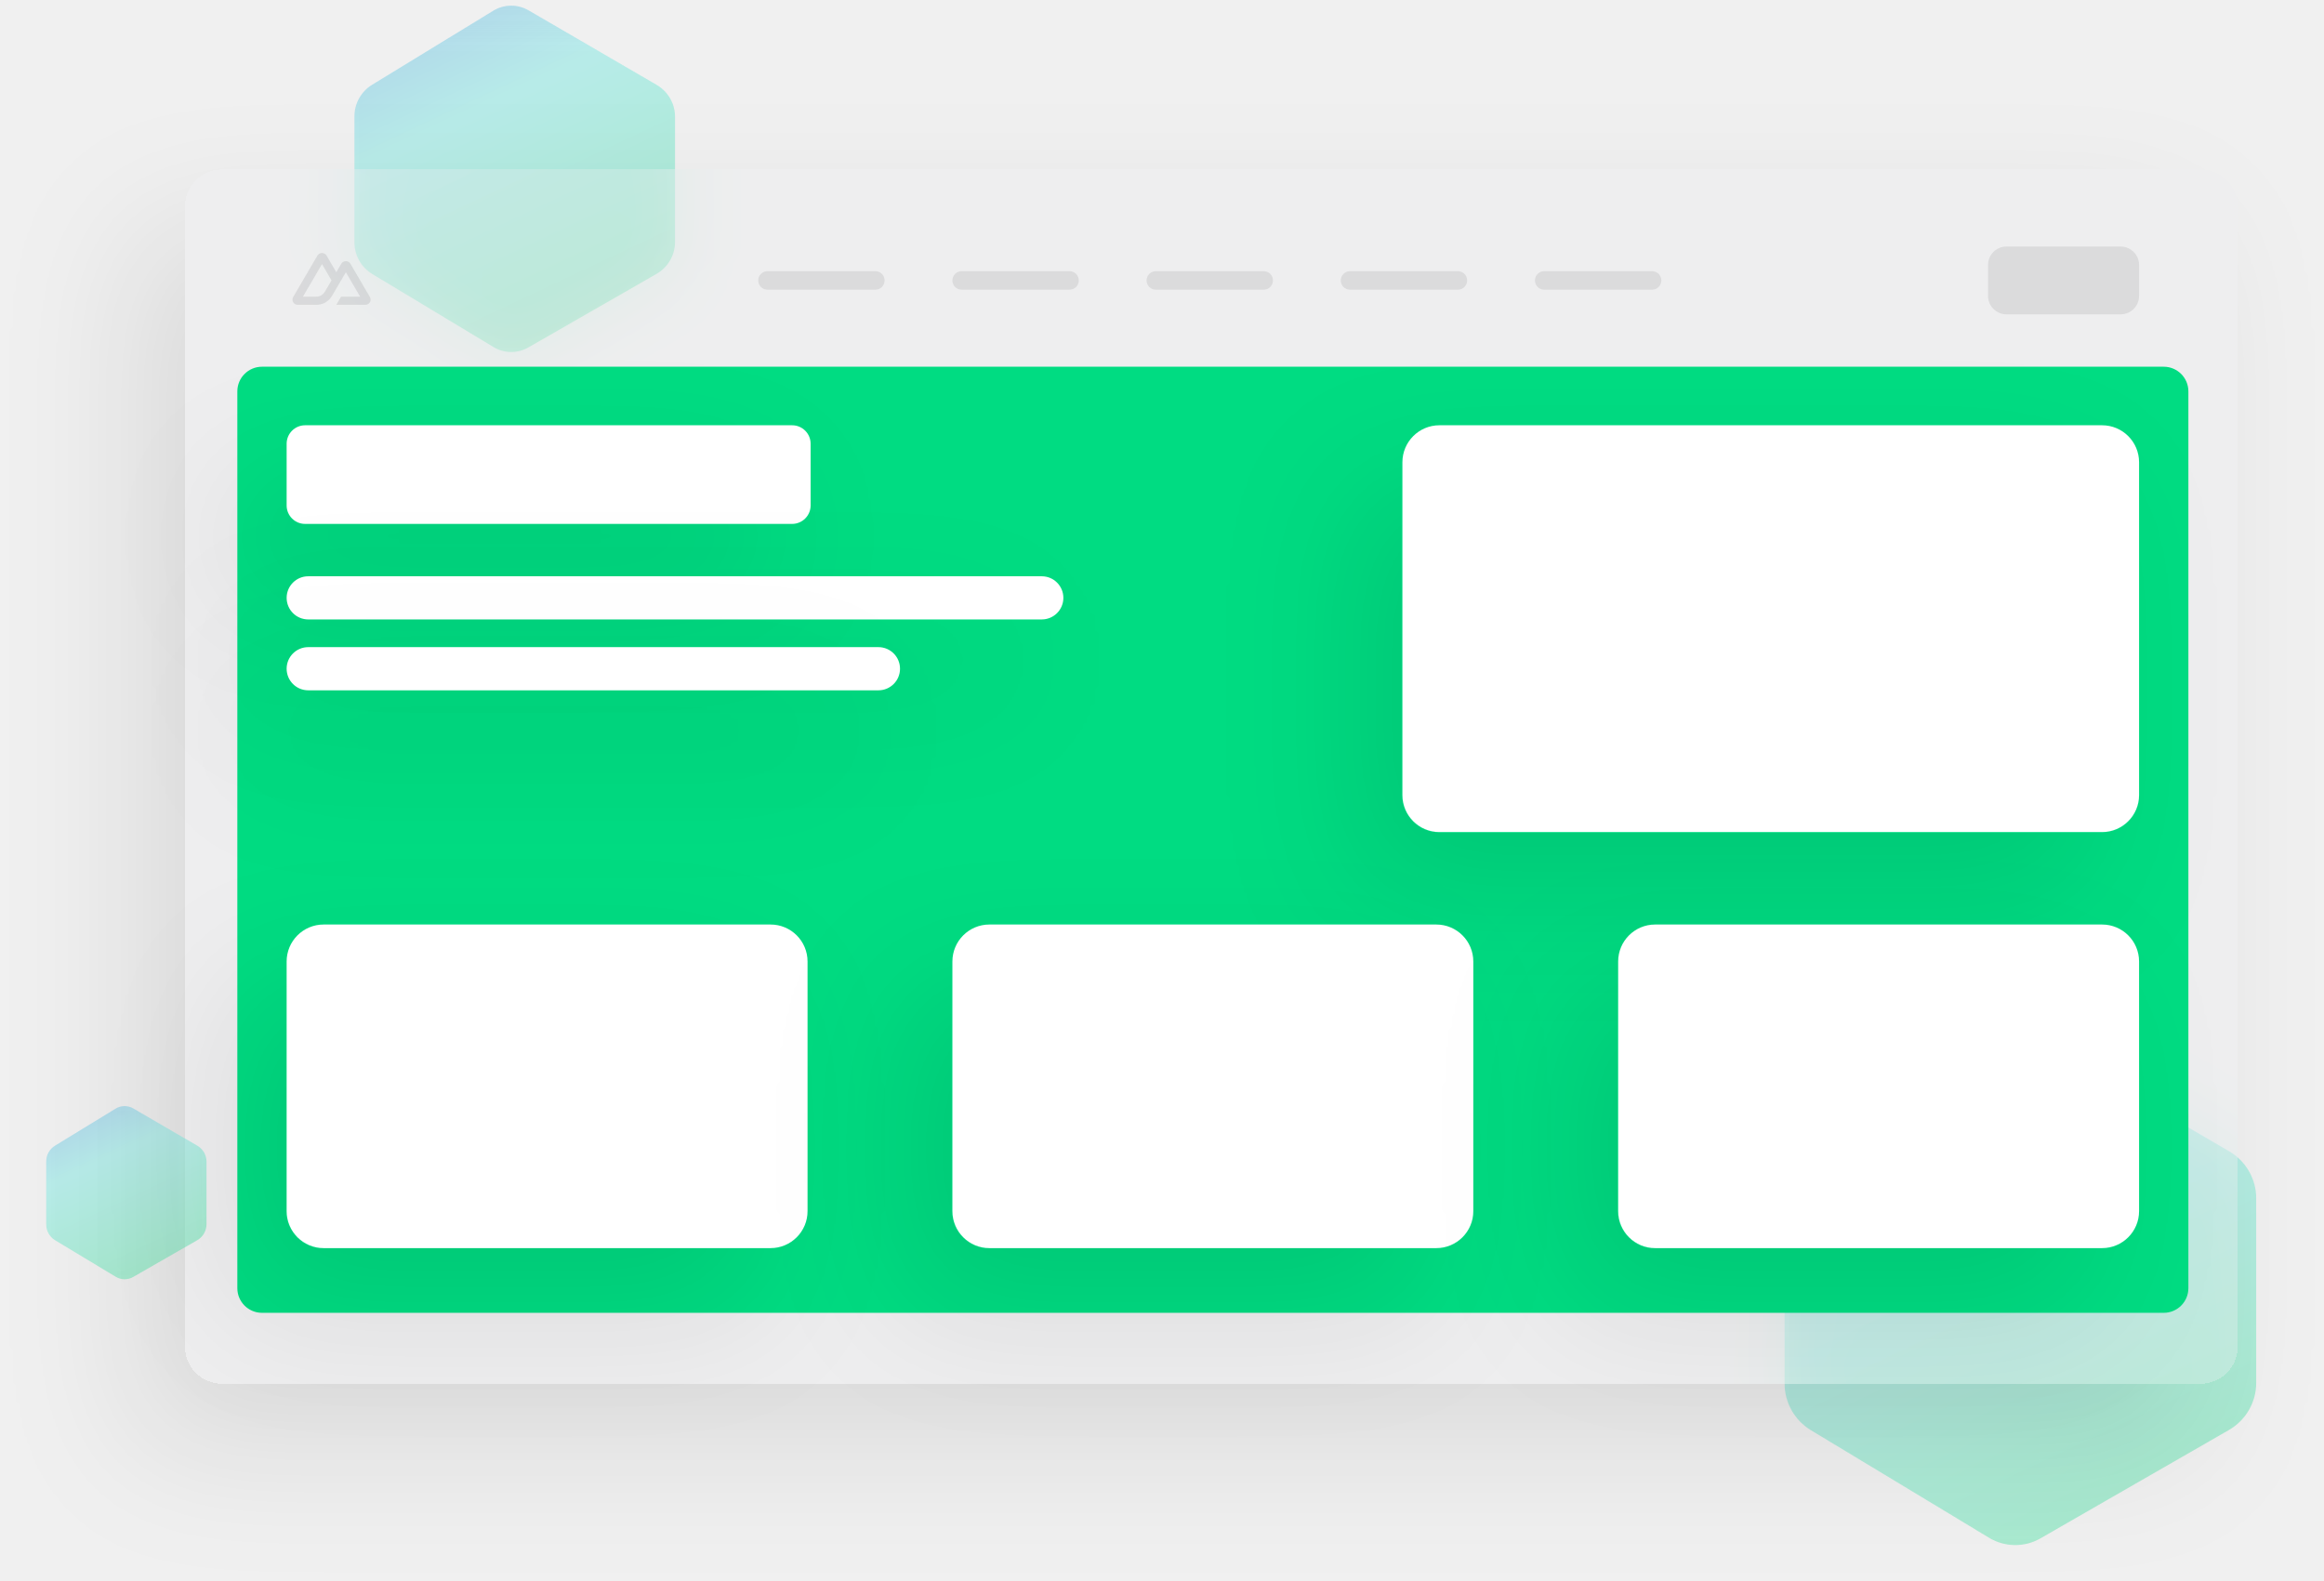
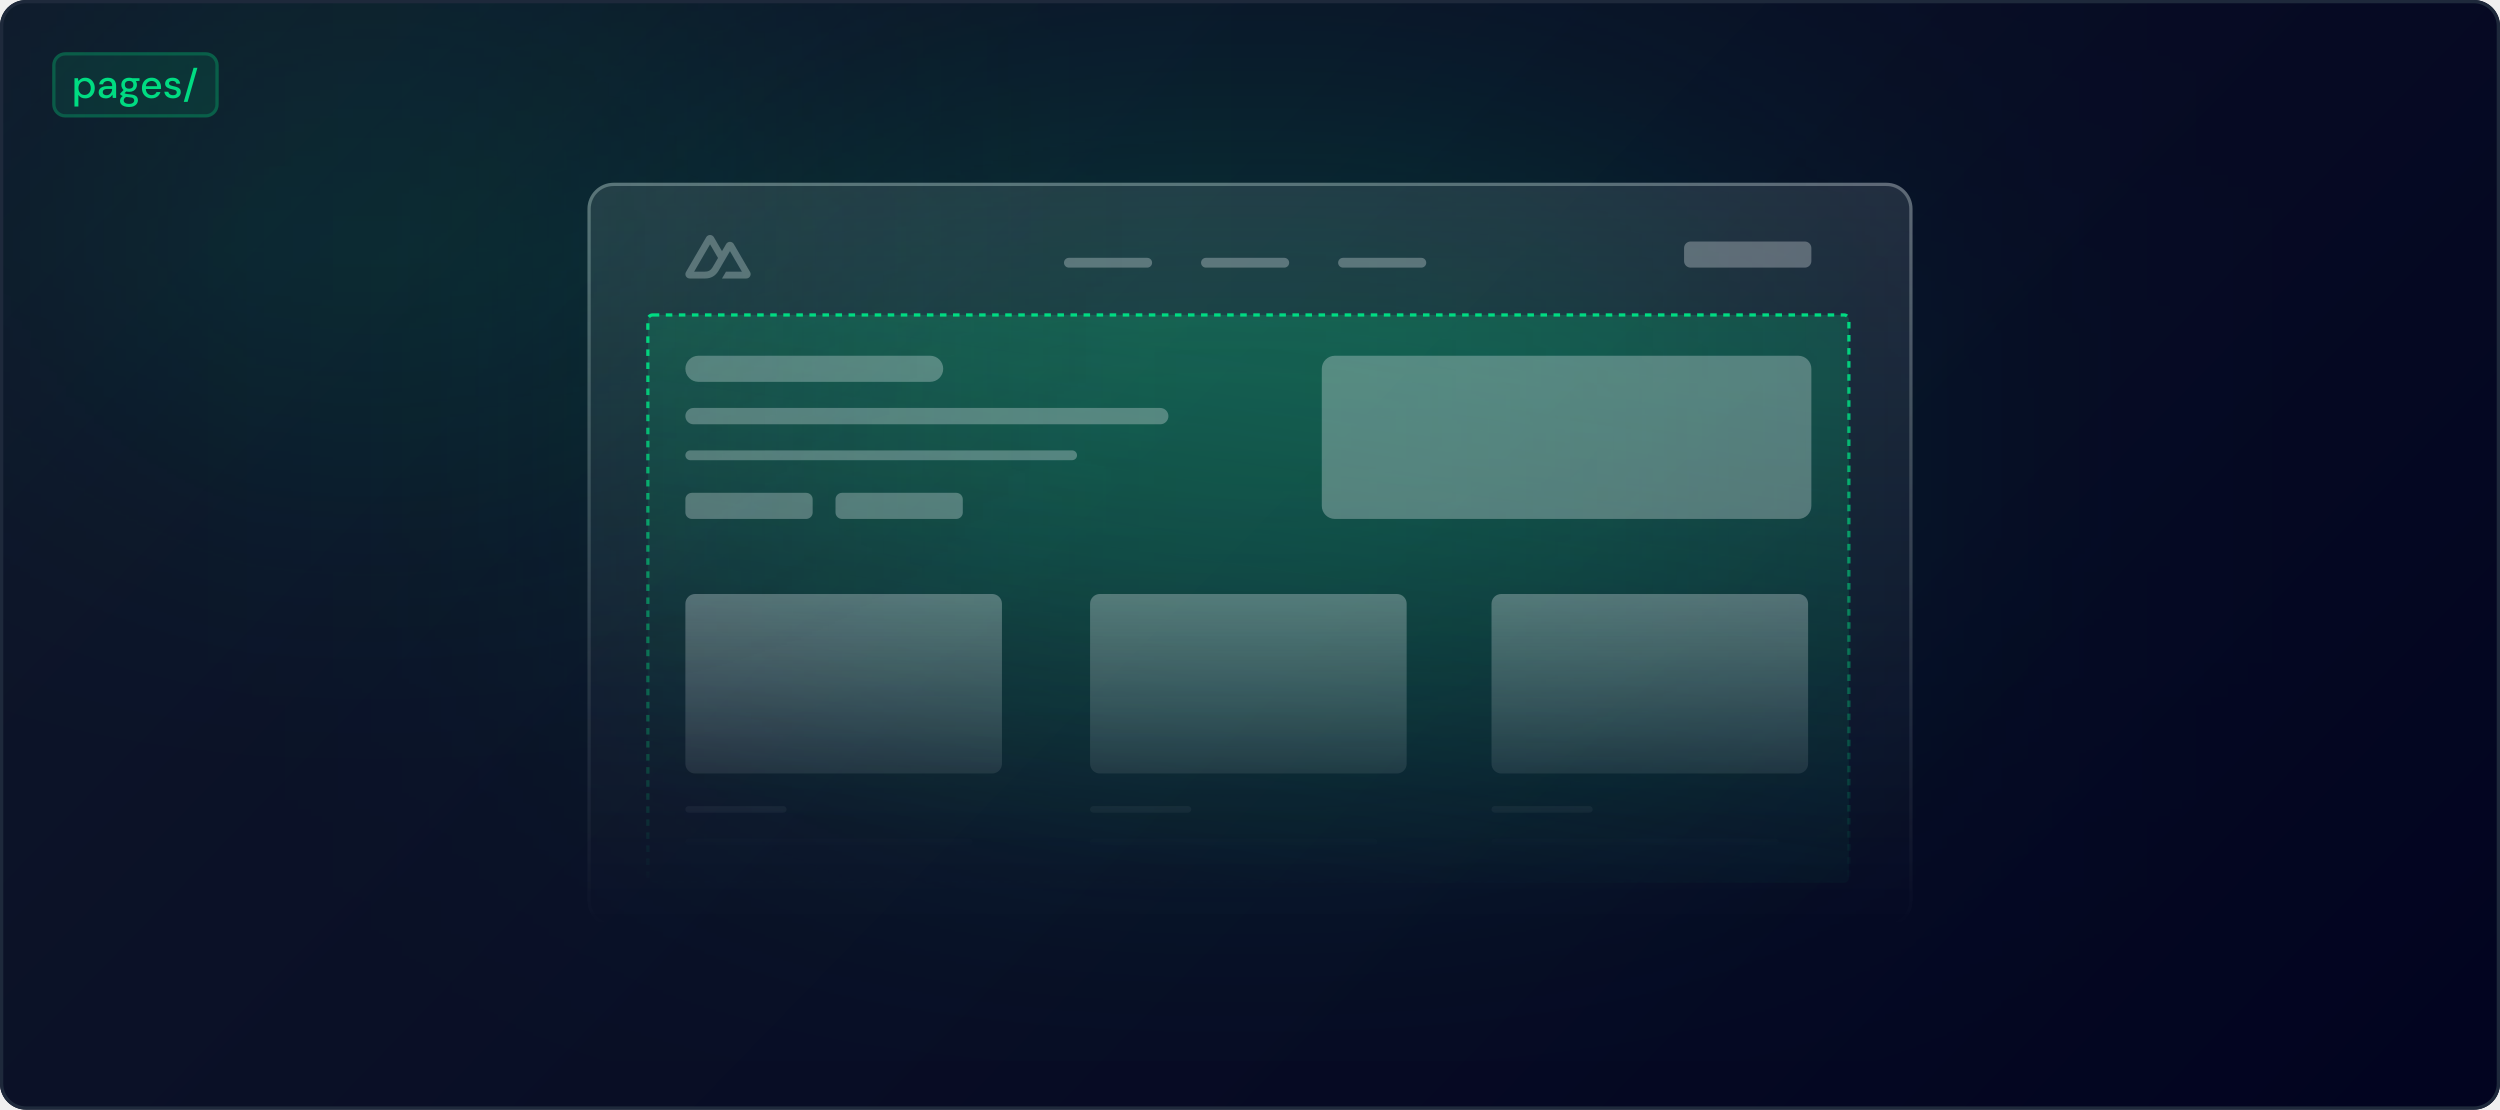
- <svg xmlns="http://www.w3.org/2000/svg" xmlns:xlink="http://www.w3.org/1999/xlink" fill="none" height="513" viewBox="0 0 754 513" width="754">
-   <filter id="a" color-interpolation-filters="sRGB" filterUnits="userSpaceOnUse" height="195.721" width="183.053" x="563.973" y="320.674">
-     <feFlood flood-opacity="0" result="BackgroundImageFix" />
-     <feGaussianBlur in="BackgroundImage" stdDeviation="7.513" />
-     <feComposite in2="SourceAlpha" operator="in" result="effect1_backgroundBlur_7267_84038" />
-     <feBlend in="SourceGraphic" in2="effect1_backgroundBlur_7267_84038" mode="normal" result="shape" />
-   </filter>
-   <filter id="b" color-interpolation-filters="sRGB" filterUnits="userSpaceOnUse" height="142.436" width="134.053" x="99.973" y="-13.195">
-     <feFlood flood-opacity="0" result="BackgroundImageFix" />
-     <feGaussianBlur in="BackgroundImage" stdDeviation="7.513" />
-     <feComposite in2="SourceAlpha" operator="in" result="effect1_backgroundBlur_7267_84038" />
-     <feBlend in="SourceGraphic" in2="effect1_backgroundBlur_7267_84038" mode="normal" result="shape" />
-   </filter>
-   <filter id="c" color-interpolation-filters="sRGB" filterUnits="userSpaceOnUse" height="482" width="754" x="0" y="31">
-     <feFlood flood-opacity="0" result="BackgroundImageFix" />
-     <feGaussianBlur in="BackgroundImage" stdDeviation="10" />
-     <feComposite in2="SourceAlpha" operator="in" result="effect1_backgroundBlur_7267_84038" />
-     <feColorMatrix in="SourceAlpha" result="hardAlpha" type="matrix" values="0 0 0 0 0 0 0 0 0 0 0 0 0 0 0 0 0 0 127 0" />
-     <feOffset dx="-16" dy="20" />
-     <feGaussianBlur stdDeviation="22" />
-     <feComposite in2="hardAlpha" operator="out" />
-     <feColorMatrix type="matrix" values="0 0 0 0 0 0 0 0 0 0 0 0 0 0 0 0 0 0 0.09 0" />
-     <feBlend in2="effect1_backgroundBlur_7267_84038" mode="normal" result="effect2_dropShadow_7267_84038" />
-     <feBlend in="SourceGraphic" in2="effect2_dropShadow_7267_84038" mode="normal" result="shape" />
-   </filter>
-   <filter id="d" color-interpolation-filters="sRGB" filterUnits="userSpaceOnUse" height="220" width="327" x="395" y="114">
-     <feFlood flood-opacity="0" result="BackgroundImageFix" />
-     <feGaussianBlur in="BackgroundImage" stdDeviation="10" />
-     <feComposite in2="SourceAlpha" operator="in" result="effect1_backgroundBlur_7267_84038" />
-     <feColorMatrix in="SourceAlpha" result="hardAlpha" type="matrix" values="0 0 0 0 0 0 0 0 0 0 0 0 0 0 0 0 0 0 127 0" />
-     <feOffset dx="-16" dy="20" />
-     <feGaussianBlur stdDeviation="22" />
-     <feComposite in2="hardAlpha" operator="out" />
-     <feColorMatrix type="matrix" values="0 0 0 0 0 0 0 0 0 0 0 0 0 0 0 0 0 0 0.09 0" />
-     <feBlend in2="effect1_backgroundBlur_7267_84038" mode="normal" result="effect2_dropShadow_7267_84038" />
-     <feBlend in="SourceGraphic" in2="effect2_dropShadow_7267_84038" mode="normal" result="shape" />
-   </filter>
-   <filter id="e" color-interpolation-filters="sRGB" filterUnits="userSpaceOnUse" height="86.245" width="82.053" x="-.027" y="343.889">
-     <feFlood flood-opacity="0" result="BackgroundImageFix" />
-     <feGaussianBlur in="BackgroundImage" stdDeviation="7.513" />
-     <feComposite in2="SourceAlpha" operator="in" result="effect1_backgroundBlur_7267_84038" />
-     <feBlend in="SourceGraphic" in2="effect1_backgroundBlur_7267_84038" mode="normal" result="shape" />
-   </filter>
-   <filter id="f" color-interpolation-filters="sRGB" filterUnits="userSpaceOnUse" height="193" width="257" x="33" y="276">
-     <feFlood flood-opacity="0" result="BackgroundImageFix" />
-     <feGaussianBlur in="BackgroundImage" stdDeviation="10" />
-     <feComposite in2="SourceAlpha" operator="in" result="effect1_backgroundBlur_7267_84038" />
-     <feColorMatrix in="SourceAlpha" result="hardAlpha" type="matrix" values="0 0 0 0 0 0 0 0 0 0 0 0 0 0 0 0 0 0 127 0" />
-     <feOffset dx="-16" dy="20" />
-     <feGaussianBlur stdDeviation="22" />
-     <feComposite in2="hardAlpha" operator="out" />
-     <feColorMatrix type="matrix" values="0 0 0 0 0 0 0 0 0 0 0 0 0 0 0 0 0 0 0.09 0" />
-     <feBlend in2="effect1_backgroundBlur_7267_84038" mode="normal" result="effect2_dropShadow_7267_84038" />
-     <feBlend in="SourceGraphic" in2="effect2_dropShadow_7267_84038" mode="normal" result="shape" />
-   </filter>
-   <filter id="g" color-interpolation-filters="sRGB" filterUnits="userSpaceOnUse" height="193" width="257" x="249" y="276">
-     <feFlood flood-opacity="0" result="BackgroundImageFix" />
-     <feGaussianBlur in="BackgroundImage" stdDeviation="10" />
-     <feComposite in2="SourceAlpha" operator="in" result="effect1_backgroundBlur_7267_84038" />
-     <feColorMatrix in="SourceAlpha" result="hardAlpha" type="matrix" values="0 0 0 0 0 0 0 0 0 0 0 0 0 0 0 0 0 0 127 0" />
-     <feOffset dx="-16" dy="20" />
-     <feGaussianBlur stdDeviation="22" />
-     <feComposite in2="hardAlpha" operator="out" />
-     <feColorMatrix type="matrix" values="0 0 0 0 0 0 0 0 0 0 0 0 0 0 0 0 0 0 0.09 0" />
-     <feBlend in2="effect1_backgroundBlur_7267_84038" mode="normal" result="effect2_dropShadow_7267_84038" />
-     <feBlend in="SourceGraphic" in2="effect2_dropShadow_7267_84038" mode="normal" result="shape" />
-   </filter>
-   <filter id="h" color-interpolation-filters="sRGB" filterUnits="userSpaceOnUse" height="193" width="257" x="465" y="276">
-     <feFlood flood-opacity="0" result="BackgroundImageFix" />
-     <feGaussianBlur in="BackgroundImage" stdDeviation="10" />
-     <feComposite in2="SourceAlpha" operator="in" result="effect1_backgroundBlur_7267_84038" />
-     <feColorMatrix in="SourceAlpha" result="hardAlpha" type="matrix" values="0 0 0 0 0 0 0 0 0 0 0 0 0 0 0 0 0 0 127 0" />
-     <feOffset dx="-16" dy="20" />
-     <feGaussianBlur stdDeviation="22" />
-     <feComposite in2="hardAlpha" operator="out" />
-     <feColorMatrix type="matrix" values="0 0 0 0 0 0 0 0 0 0 0 0 0 0 0 0 0 0 0.09 0" />
-     <feBlend in2="effect1_backgroundBlur_7267_84038" mode="normal" result="effect2_dropShadow_7267_84038" />
-     <feBlend in="SourceGraphic" in2="effect2_dropShadow_7267_84038" mode="normal" result="shape" />
-   </filter>
-   <filter id="i" color-interpolation-filters="sRGB" filterUnits="userSpaceOnUse" height="120" width="258" x="33" y="114">
-     <feFlood flood-opacity="0" result="BackgroundImageFix" />
-     <feGaussianBlur in="BackgroundImage" stdDeviation="10" />
-     <feComposite in2="SourceAlpha" operator="in" result="effect1_backgroundBlur_7267_84038" />
-     <feColorMatrix in="SourceAlpha" result="hardAlpha" type="matrix" values="0 0 0 0 0 0 0 0 0 0 0 0 0 0 0 0 0 0 127 0" />
-     <feOffset dx="-16" dy="20" />
-     <feGaussianBlur stdDeviation="22" />
-     <feComposite in2="hardAlpha" operator="out" />
-     <feColorMatrix type="matrix" values="0 0 0 0 0 0 0 0 0 0 0 0 0 0 0 0 0 0 0.09 0" />
-     <feBlend in2="effect1_backgroundBlur_7267_84038" mode="normal" result="effect2_dropShadow_7267_84038" />
-     <feBlend in="SourceGraphic" in2="effect2_dropShadow_7267_84038" mode="normal" result="shape" />
-   </filter>
-   <filter id="j" color-interpolation-filters="sRGB" filterUnits="userSpaceOnUse" height="102" width="340" x="33" y="163">
-     <feFlood flood-opacity="0" result="BackgroundImageFix" />
-     <feGaussianBlur in="BackgroundImage" stdDeviation="10" />
-     <feComposite in2="SourceAlpha" operator="in" result="effect1_backgroundBlur_7267_84038" />
-     <feColorMatrix in="SourceAlpha" result="hardAlpha" type="matrix" values="0 0 0 0 0 0 0 0 0 0 0 0 0 0 0 0 0 0 127 0" />
-     <feOffset dx="-16" dy="20" />
-     <feGaussianBlur stdDeviation="22" />
-     <feComposite in2="hardAlpha" operator="out" />
-     <feColorMatrix type="matrix" values="0 0 0 0 0 0 0 0 0 0 0 0 0 0 0 0 0 0 0.09 0" />
-     <feBlend in2="effect1_backgroundBlur_7267_84038" mode="normal" result="effect2_dropShadow_7267_84038" />
-     <feBlend in="SourceGraphic" in2="effect2_dropShadow_7267_84038" mode="normal" result="shape" />
-   </filter>
-   <filter id="k" color-interpolation-filters="sRGB" filterUnits="userSpaceOnUse" height="102" width="287" x="33" y="186">
-     <feFlood flood-opacity="0" result="BackgroundImageFix" />
-     <feGaussianBlur in="BackgroundImage" stdDeviation="10" />
-     <feComposite in2="SourceAlpha" operator="in" result="effect1_backgroundBlur_7267_84038" />
-     <feColorMatrix in="SourceAlpha" result="hardAlpha" type="matrix" values="0 0 0 0 0 0 0 0 0 0 0 0 0 0 0 0 0 0 127 0" />
-     <feOffset dx="-16" dy="20" />
-     <feGaussianBlur stdDeviation="22" />
-     <feComposite in2="hardAlpha" operator="out" />
-     <feColorMatrix type="matrix" values="0 0 0 0 0 0 0 0 0 0 0 0 0 0 0 0 0 0 0.09 0" />
-     <feBlend in2="effect1_backgroundBlur_7267_84038" mode="normal" result="effect2_dropShadow_7267_84038" />
-     <feBlend in="SourceGraphic" in2="effect2_dropShadow_7267_84038" mode="normal" result="shape" />
-   </filter>
-   <linearGradient id="l">
-     <stop offset="0" stop-color="#00dc82" />
-     <stop offset=".5" stop-color="#36e4da" />
-     <stop offset="1" stop-color="#0047e1" />
-   </linearGradient>
-   <linearGradient id="m" gradientUnits="userSpaceOnUse" x1="655.41" x2="557.503" xlink:href="#l" y1="504" y2="296.381" />
-   <linearGradient id="n" gradientUnits="userSpaceOnUse" x1="166.939" x2="100.608" xlink:href="#l" y1="116" y2="-24.945" />
-   <linearGradient id="o" gradientUnits="userSpaceOnUse" x1="40.969" x2="7.804" xlink:href="#l" y1="416" y2="345.528" />
-   <g filter="url(#a)">
-     <path d="m645.319 498.982-57.788-34.893c-5.295-3.197-8.531-8.931-8.531-15.117v-.347-59.686-.341c0-6.15 3.197-11.857 8.441-15.068l57.79-35.387c5.205-3.188 11.63-3.258 16.898-.187l61.118 35.639c5.42 3.161 8.753 8.963 8.753 15.237v.359 59.184.364c0 6.309-3.372 12.138-8.842 15.283l-61.12 35.143c-5.221 3.002-11.559 2.933-16.719-.183z" fill="url(#m)" fill-opacity=".3" />
-   </g>
-   <g filter="url(#b)">
-     <path d="m160.079 112.596-39.28-23.67c-3.599-2.169-5.799-6.064-5.799-10.265v-.225-40.489-.222c0-4.177 2.174-8.053 5.738-10.231l39.282-24.005c3.538-2.162 7.905-2.21 11.486-.126l41.544 24.176c3.684 2.144 5.95 6.084 5.95 10.347v.233 40.148.236c0 4.286-2.293 8.245-6.01 10.378l-41.546 23.84c-3.549 2.037-7.857 1.99-11.365-.124z" fill="url(#n)" fill-opacity=".3" />
-   </g>
-   <g filter="url(#c)">
-     <rect fill="#e4e4e7" fill-opacity=".3" height="394" rx="12" shape-rendering="crispEdges" width="666" x="60" y="55" />
-   </g>
-   <g opacity=".1">
-     <path d="m109.112 98.91h9.427c.299 0.0.593-.078.852-.225.26-.148.475-.36.625-.616.149-.256.228-.546.228-.841 0-.295-.079-.585-.229-.841l-6.331-10.813c-.15-.256-.365-.468-.624-.616s-.553-.225-.853-.225c-.299 0-.593.078-.852.225-.26.148-.475.36-.625.616l-1.618 2.767-3.165-5.41c-.15-.256-.365-.468-.625-.616-.259-.148-.553-.225-.853-.225-.299 0-.593.078-.853.225-.259.148-.474.36-.624.616l-7.878 13.456c-.15.256-.229.546-.229.841-0.0.295.079.585.228.841.15.256.365.468.624.616.259.148.553.225.853.225h5.918c2.344 0 4.073-1.016 5.263-2.997l2.889-4.933 1.547-2.64 4.643 7.929h-6.19zm-6.701-2.643-4.129-.001 6.19-10.572 3.089 5.286-2.068 3.533c-.79 1.286-1.688 1.754-3.082 1.754z" fill="#18181b" />
-     <g fill="#27272a">
-       <rect height="22" rx="6" width="49" x="645" y="80" />
-       <rect height="6" rx="3" width="41" x="246" y="88" />
-       <rect height="6" rx="3" width="41" x="309" y="88" />
-       <rect height="6" rx="3" width="41" x="372" y="88" />
-       <rect height="6" rx="3" width="41" x="435" y="88" />
-       <rect height="6" rx="3" width="41" x="498" y="88" />
+ <svg xmlns="http://www.w3.org/2000/svg" width="766" height="340" fill="none" viewBox="0 0 766 340">
+   <g clip-path="url(#a)">
+     <rect width="766" height="340" fill="url(#b)" rx="8" />
+     <rect width="406" height="228" x="180" y="56" fill="url(#c)" fill-opacity=".12" rx="8" />
+     <rect width="405" height="227" x="180.5" y="56.5" stroke="url(#d)" stroke-opacity=".3" rx="7.5" />
+     <rect width="368" height="174" x="198.5" y="96.5" fill="url(#e)" fill-opacity=".2" stroke="url(#f)" stroke-dasharray="2 2" rx="1.5" />
+     <g filter="url(#g)">
+       <path fill="#00DC82" d="M529 115v37H231v-37z" />
+     </g>
+     <path fill="#F1F5F9" fill-opacity=".3" fill-rule="evenodd" d="M214 108.997c-2.209 0-4 1.791-4 4s1.791 4 4 4h71c2.209 0 4-1.791 4-4s-1.791-4-4-4h-71Zm-1.5 16.004c-1.381 0-2.5 1.119-2.5 2.5s1.119 2.5 2.5 2.5h143c1.381 0 2.5-1.119 2.5-2.5s-1.119-2.5-2.5-2.5h-143Zm-2.5 14.5c0-.828.672-1.5 1.5-1.5h117c.828 0 1.5.672 1.5 1.5s-.672 1.5-1.5 1.5h-117c-.828 0-1.5-.672-1.5-1.5Zm2 11.5c-1.105 0-2 .895-2 2v4c0 1.105.895 2 2 2h35c1.105 0 2-.895 2-2v-4c0-1.105-.895-2-2-2h-35Zm44 2c0-1.105.895-2 2-2h35c1.105 0 2 .895 2 2v4c0 1.105-.895 2-2 2h-35c-1.105 0-2-.895-2-2v-4Zm153-44c-2.209 0-4 1.791-4 4v42c0 2.209 1.791 4 4 4h142c2.209 0 4-1.791 4-4v-42c0-2.209-1.791-4-4-4H409Z" clip-rule="evenodd" />
+     <path fill="#F1F5F9" fill-opacity=".3" d="M221.22 85.333h7.435c.236 0 .468-.062.673-.179.204-.117.374-.285.492-.488S230 84.234 230 84c0-.234-.062-.464-.181-.667l-4.993-8.571c-.118-.203-.287-.371-.492-.488-.204-.117-.436-.179-.672-.179-.236 0-.468.062-.673.179-.204.117-.374.285-.492.488l-1.277 2.193-2.496-4.289c-.118-.203-.288-.371-.492-.488-.205-.117-.437-.179-.673-.179-.236 0-.468.062-.673.179-.204.117-.374.285-.492.488l-6.213 10.667c-.119.203-.181.432-.181.667 0 .234.062.464.18.667.118.203.288.371.492.488.205.117.437.179.673.179h4.667c1.849 0 3.213-.805 4.151-2.376l2.278-3.91 1.22-2.093 3.662 6.286h-4.882l-1.221 2.093Zm-5.284-2.095-3.257-.001 4.882-8.38 2.436 4.19-1.631 2.801c-.623 1.019-1.331 1.39-2.43 1.39Z" />
+     <path stroke="#F1F5F9" stroke-linecap="round" stroke-opacity=".3" stroke-width="3" d="M327.5 80.5h24M369.5 80.5h24M411.5 80.5h24" />
+     <rect width="39" height="8" x="516" y="74" fill="#F1F5F9" fill-opacity=".3" rx="2" />
+     <path fill="url(#h)" fill-opacity=".3" fill-rule="evenodd" d="M210 184.999c0-1.657 1.343-3 3-3h91c1.657 0 3 1.343 3 3v49c0 1.657-1.343 3-3 3h-91c-1.657 0-3-1.343-3-3v-49Zm0 63c0-.552.448-1 1-1h29c.552 0 1 .448 1 1s-.448 1-1 1h-29c-.552 0-1-.448-1-1Zm1 9c-.552 0-1 .448-1 1s.448 1 1 1h86c.552 0 1-.448 1-1s-.448-1-1-1h-86Z" clip-rule="evenodd" />
+     <path fill="url(#i)" fill-opacity=".3" fill-rule="evenodd" d="M457 184.999c0-1.657 1.343-3 3-3h91c1.657 0 3 1.343 3 3v49c0 1.657-1.343 3-3 3h-91c-1.657 0-3-1.343-3-3v-49Zm0 63c0-.552.448-1 1-1h29c.552 0 1 .448 1 1s-.448 1-1 1h-29c-.552 0-1-.448-1-1Zm1 9c-.552 0-1 .448-1 1s.448 1 1 1h86c.552 0 1-.448 1-1s-.448-1-1-1h-86Z" clip-rule="evenodd" />
+     <path fill="url(#j)" fill-opacity=".3" fill-rule="evenodd" d="M334 184.999c0-1.657 1.343-3 3-3h91c1.657 0 3 1.343 3 3v49c0 1.657-1.343 3-3 3h-91c-1.657 0-3-1.343-3-3v-49Zm0 63c0-.552.448-1 1-1h29c.552 0 1 .448 1 1s-.448 1-1 1h-29c-.552 0-1-.448-1-1Zm1 9c-.552 0-1 .448-1 1s.448 1 1 1h86c.552 0 1-.448 1-1s-.448-1-1-1h-86Z" clip-rule="evenodd" />
+     <rect width="51" height="20" x="16" y="16" fill="#00DC82" fill-opacity=".1" rx="4" />
+     <path fill="#00DC82" d="M22.816 32.64v-8.688h1.08l.12.936c.128-.184.288-.356.48-.516.192-.168.42-.304.684-.408.272-.104.588-.156.948-.156.576 0 1.08.14 1.512.42.44.28.78.66 1.02 1.14.248.472.372 1.012.372 1.62 0 .608-.124 1.152-.372 1.632-.248.472-.592.844-1.032 1.116-.432.272-.936.408-1.512.408-.472 0-.888-.092-1.248-.276-.36-.192-.644-.456-.852-.792v3.564h-1.2Zm3.108-3.54c.368 0 .692-.088.972-.264.288-.176.512-.424.672-.744.168-.32.252-.692.252-1.116 0-.424-.084-.792-.252-1.104-.16-.32-.384-.568-.672-.744-.28-.184-.604-.276-.972-.276-.376 0-.708.092-.996.276-.28.176-.5.424-.66.744-.16.312-.24.68-.24 1.104 0 .424.08.796.24 1.116.16.32.38.568.66.744.288.176.62.264.996.264Zm6.513 1.044c-.496 0-.908-.084-1.236-.252-.328-.168-.572-.392-.732-.672-.16-.288-.24-.596-.24-.924 0-.4.104-.74.312-1.02.208-.288.504-.508.888-.66.384-.152.844-.228 1.38-.228h1.572c0-.352-.052-.644-.156-.876-.104-.232-.26-.404-.468-.516-.2-.12-.456-.18-.768-.18-.36 0-.668.088-.924.264-.256.168-.416.42-.48.756h-1.2c.048-.424.192-.784.432-1.08.248-.304.564-.536.948-.696.384-.168.792-.252 1.224-.252.568 0 1.044.1 1.428.3.384.2.672.484.864.852.2.36.3.792.3 1.296V30h-1.044l-.096-1.02c-.088.16-.192.312-.312.456-.12.144-.264.268-.432.372-.16.104-.348.184-.564.24-.208.064-.44.096-.696.096Zm.228-.972c.256 0 .488-.052.696-.156.208-.104.384-.244.528-.42.152-.184.264-.388.336-.612.08-.232.124-.468.132-.708v-.036h-1.428c-.344 0-.624.044-.84.132-.208.08-.36.192-.456.336-.096.144-.144.312-.144.504 0 .2.044.372.132.516.096.136.232.244.408.324.176.08.388.12.636.12Zm6.908 3.612c-.552 0-1.04-.072-1.464-.216-.424-.136-.752-.348-.984-.636-.232-.288-.348-.64-.348-1.056 0-.216.048-.436.144-.66.096-.216.252-.424.468-.624.216-.2.508-.38.876-.54l.672.54c-.408.152-.684.332-.828.54-.136.216-.204.424-.204.624 0 .24.072.44.216.6.144.16.34.28.588.36.256.08.544.12.864.12.312 0 .584-.044.816-.132.232-.088.412-.212.54-.372.128-.16.192-.348.192-.564 0-.256-.096-.472-.288-.648-.192-.168-.56-.268-1.104-.3-.456-.032-.844-.076-1.164-.132-.312-.056-.58-.124-.804-.204-.216-.08-.4-.168-.552-.264-.144-.096-.268-.196-.372-.3v-.276l1.2-1.236.972.336-1.308 1.212.252-.54c.088.056.172.112.252.168.08.048.188.092.324.132.136.04.32.076.552.108.232.032.536.064.912.096.544.04.98.136 1.308.288.336.152.58.356.732.612.152.256.228.56.228.912 0 .344-.096.672-.288.984-.184.312-.476.568-.876.768-.392.2-.9.3-1.524.3Zm0-4.644c-.512 0-.948-.096-1.308-.288-.352-.192-.624-.452-.816-.78-.184-.328-.276-.692-.276-1.092 0-.408.092-.772.276-1.092.192-.328.468-.588.828-.78.36-.2.792-.3 1.296-.3s.932.1 1.284.3c.36.192.632.452.816.78.192.32.288.684.288 1.092 0 .4-.096.764-.288 1.092-.184.328-.456.588-.816.78-.352.192-.78.288-1.284.288Zm0-.96c.392 0 .704-.1.936-.3.232-.208.348-.508.348-.9s-.116-.688-.348-.888c-.232-.208-.544-.312-.936-.312s-.708.104-.948.312c-.24.2-.36.496-.36.888s.12.692.36.9c.24.2.556.3.948.3Zm.984-2.28-.288-.948h2.484v.828l-2.196.12Zm5.901 5.244c-.576 0-1.088-.132-1.536-.396-.448-.264-.8-.632-1.056-1.104-.248-.472-.372-1.02-.372-1.644 0-.64.124-1.196.372-1.668.256-.48.608-.852 1.056-1.116.448-.272.968-.408 1.56-.408.592 0 1.1.132 1.524.396.424.264.752.616.984 1.056.232.432.348.912.348 1.44 0 .08-.004.168-.012.264 0 .088-.004.188-.012.3h-4.944v-.852h3.768c-.024-.504-.192-.896-.504-1.176-.312-.288-.7-.432-1.164-.432-.328 0-.628.076-.9.228-.272.144-.492.36-.66.648-.16.28-.24.636-.24 1.068v.336c0 .448.08.828.24 1.14.168.304.388.536.66.696.272.152.568.228.888.228.384 0 .7-.084.948-.252.248-.168.432-.396.552-.684h1.2c-.104.368-.28.7-.528.996-.248.288-.556.516-.924.684-.36.168-.776.252-1.248.252Zm6.553 0c-.512 0-.96-.084-1.344-.252-.384-.168-.688-.404-.912-.708-.224-.304-.36-.66-.408-1.068h1.224c.04.192.116.368.228.528.12.16.28.288.48.384.208.096.452.144.732.144.264 0 .48-.036.648-.108.176-.08.304-.184.384-.312.08-.136.12-.28.12-.432 0-.224-.056-.392-.168-.504-.104-.12-.264-.212-.48-.276-.208-.072-.46-.136-.756-.192-.28-.048-.552-.112-.816-.192-.256-.088-.488-.196-.696-.324-.2-.128-.36-.288-.48-.48-.12-.2-.18-.444-.18-.732 0-.344.092-.652.276-.924.184-.28.444-.496.78-.648.344-.16.748-.24 1.212-.24.672 0 1.212.16 1.62.48.408.32.648.772.72 1.356h-1.164c-.032-.272-.152-.48-.36-.624-.208-.152-.484-.228-.828-.228s-.608.068-.792.204c-.184.136-.276.316-.276.54 0 .144.052.272.156.384.104.112.256.208.456.288.208.072.46.14.756.204.424.08.804.18 1.14.3.336.12.604.296.804.528.2.232.3.564.3.996.008.376-.088.708-.288.996-.192.288-.468.512-.828.672-.352.16-.772.24-1.26.24Zm3.297 1.068 3-10.44h1.176l-3 10.44h-1.176Z" />
+     <rect width="50" height="19" x="16.5" y="16.5" stroke="#00DC82" stroke-opacity=".25" rx="3.5" />
+     <g filter="url(#k)">
+       <path fill="#00DC82" d="M210 5v37H-6V5z" />
    </g>
  </g>
-   <rect fill="#00dc82" height="307" rx="8" width="633" x="77" y="119" />
-   <g filter="url(#d)">
-     <rect fill="#fff" height="132" rx="12" width="239" x="455" y="138" />
-   </g>
-   <g filter="url(#e)">
-     <path d="m37.54 414.298-19.64-11.835c-1.799-1.084-2.9-3.032-2.9-5.132v-.113-20.244-.111c0-2.089 1.087-4.027 2.869-5.116l19.641-12.003c1.769-1.081 3.953-1.105 5.743-.063l20.772 12.088c1.842 1.072 2.975 3.042 2.975 5.173v.117 20.074.118c0 2.143-1.146 4.123-3.005 5.189l-20.773 11.92c-1.774 1.018-3.929.995-5.682-.062z" fill="url(#o)" fill-opacity=".3" />
-   </g>
-   <g filter="url(#f)">
-     <rect fill="#fff" height="105" rx="12" width="169" x="93" y="300" />
-   </g>
-   <g filter="url(#g)">
-     <rect fill="#fff" height="105" rx="12" width="169" x="309" y="300" />
-   </g>
-   <g filter="url(#h)">
-     <rect fill="#fff" height="105" rx="12" width="169" x="525" y="300" />
-   </g>
-   <g filter="url(#i)">
-     <rect fill="#fff" height="32" rx="6" width="170" x="93" y="138" />
-   </g>
-   <g filter="url(#j)">
-     <rect fill="#fff" height="14" rx="7" width="252" x="93" y="187" />
-   </g>
-   <g filter="url(#k)">
-     <rect fill="#fff" height="14" rx="7" width="199" x="93" y="210" />
-   </g>
+   <rect width="765" height="339" x=".5" y=".5" stroke="#1E293B" rx="7.5" />
+   <defs>
+     <linearGradient id="b" x1="13.5" x2="557.36" y1="0" y2="528.235" gradientUnits="userSpaceOnUse">
+       <stop stop-color="#0F172A" />
+       <stop offset="1" stop-color="#020420" />
+     </linearGradient>
+     <linearGradient id="c" x1="383" x2="383" y1="56" y2="284" gradientUnits="userSpaceOnUse">
+       <stop stop-color="#F1F5F9" />
+       <stop offset="1" stop-color="#F1F5F9" stop-opacity="0" />
+     </linearGradient>
+     <linearGradient id="d" x1="383" x2="383" y1="56" y2="284" gradientUnits="userSpaceOnUse">
+       <stop stop-color="#F1F5F9" />
+       <stop offset="1" stop-color="#F1F5F9" stop-opacity="0" />
+     </linearGradient>
+     <linearGradient id="e" x1="382.5" x2="358.169" y1="96" y2="267.477" gradientUnits="userSpaceOnUse">
+       <stop stop-color="#00DC82" />
+       <stop offset="1" stop-color="#00DC82" stop-opacity="0" />
+     </linearGradient>
+     <linearGradient id="f" x1="382.5" x2="382.5" y1="96" y2="271" gradientUnits="userSpaceOnUse">
+       <stop stop-color="#00DC82" />
+       <stop offset="1" stop-color="#00DC82" stop-opacity="0" />
+     </linearGradient>
+     <linearGradient id="h" x1="259.652" x2="259.652" y1="182.144" y2="259.722" gradientUnits="userSpaceOnUse">
+       <stop stop-color="#F1F5F9" />
+       <stop offset="1" stop-color="#F1F5F9" stop-opacity="0" />
+     </linearGradient>
+     <linearGradient id="i" x1="506.601" x2="506.601" y1="182.144" y2="259.722" gradientUnits="userSpaceOnUse">
+       <stop stop-color="#F1F5F9" />
+       <stop offset="1" stop-color="#F1F5F9" stop-opacity="0" />
+     </linearGradient>
+     <linearGradient id="j" x1="383.422" x2="383.422" y1="182.144" y2="259.722" gradientUnits="userSpaceOnUse">
+       <stop stop-color="#F1F5F9" />
+       <stop offset="1" stop-color="#F1F5F9" stop-opacity="0" />
+     </linearGradient>
+     <filter id="g" width="644" height="383" x="58" y="-58" color-interpolation-filters="sRGB" filterUnits="userSpaceOnUse">
+       <feFlood flood-opacity="0" result="BackgroundImageFix" />
+       <feBlend in="SourceGraphic" in2="BackgroundImageFix" result="shape" />
+       <feGaussianBlur result="effect1_foregroundBlur_129_2791" stdDeviation="86.5" />
+     </filter>
+     <filter id="k" width="968" height="789" x="-382" y="-371" color-interpolation-filters="sRGB" filterUnits="userSpaceOnUse">
+       <feFlood flood-opacity="0" result="BackgroundImageFix" />
+       <feBlend in="SourceGraphic" in2="BackgroundImageFix" result="shape" />
+       <feGaussianBlur result="effect1_foregroundBlur_129_2791" stdDeviation="188" />
+     </filter>
+     <clipPath id="a">
+       <rect width="766" height="340" fill="#fff" rx="8" />
+     </clipPath>
+   </defs>
</svg>
